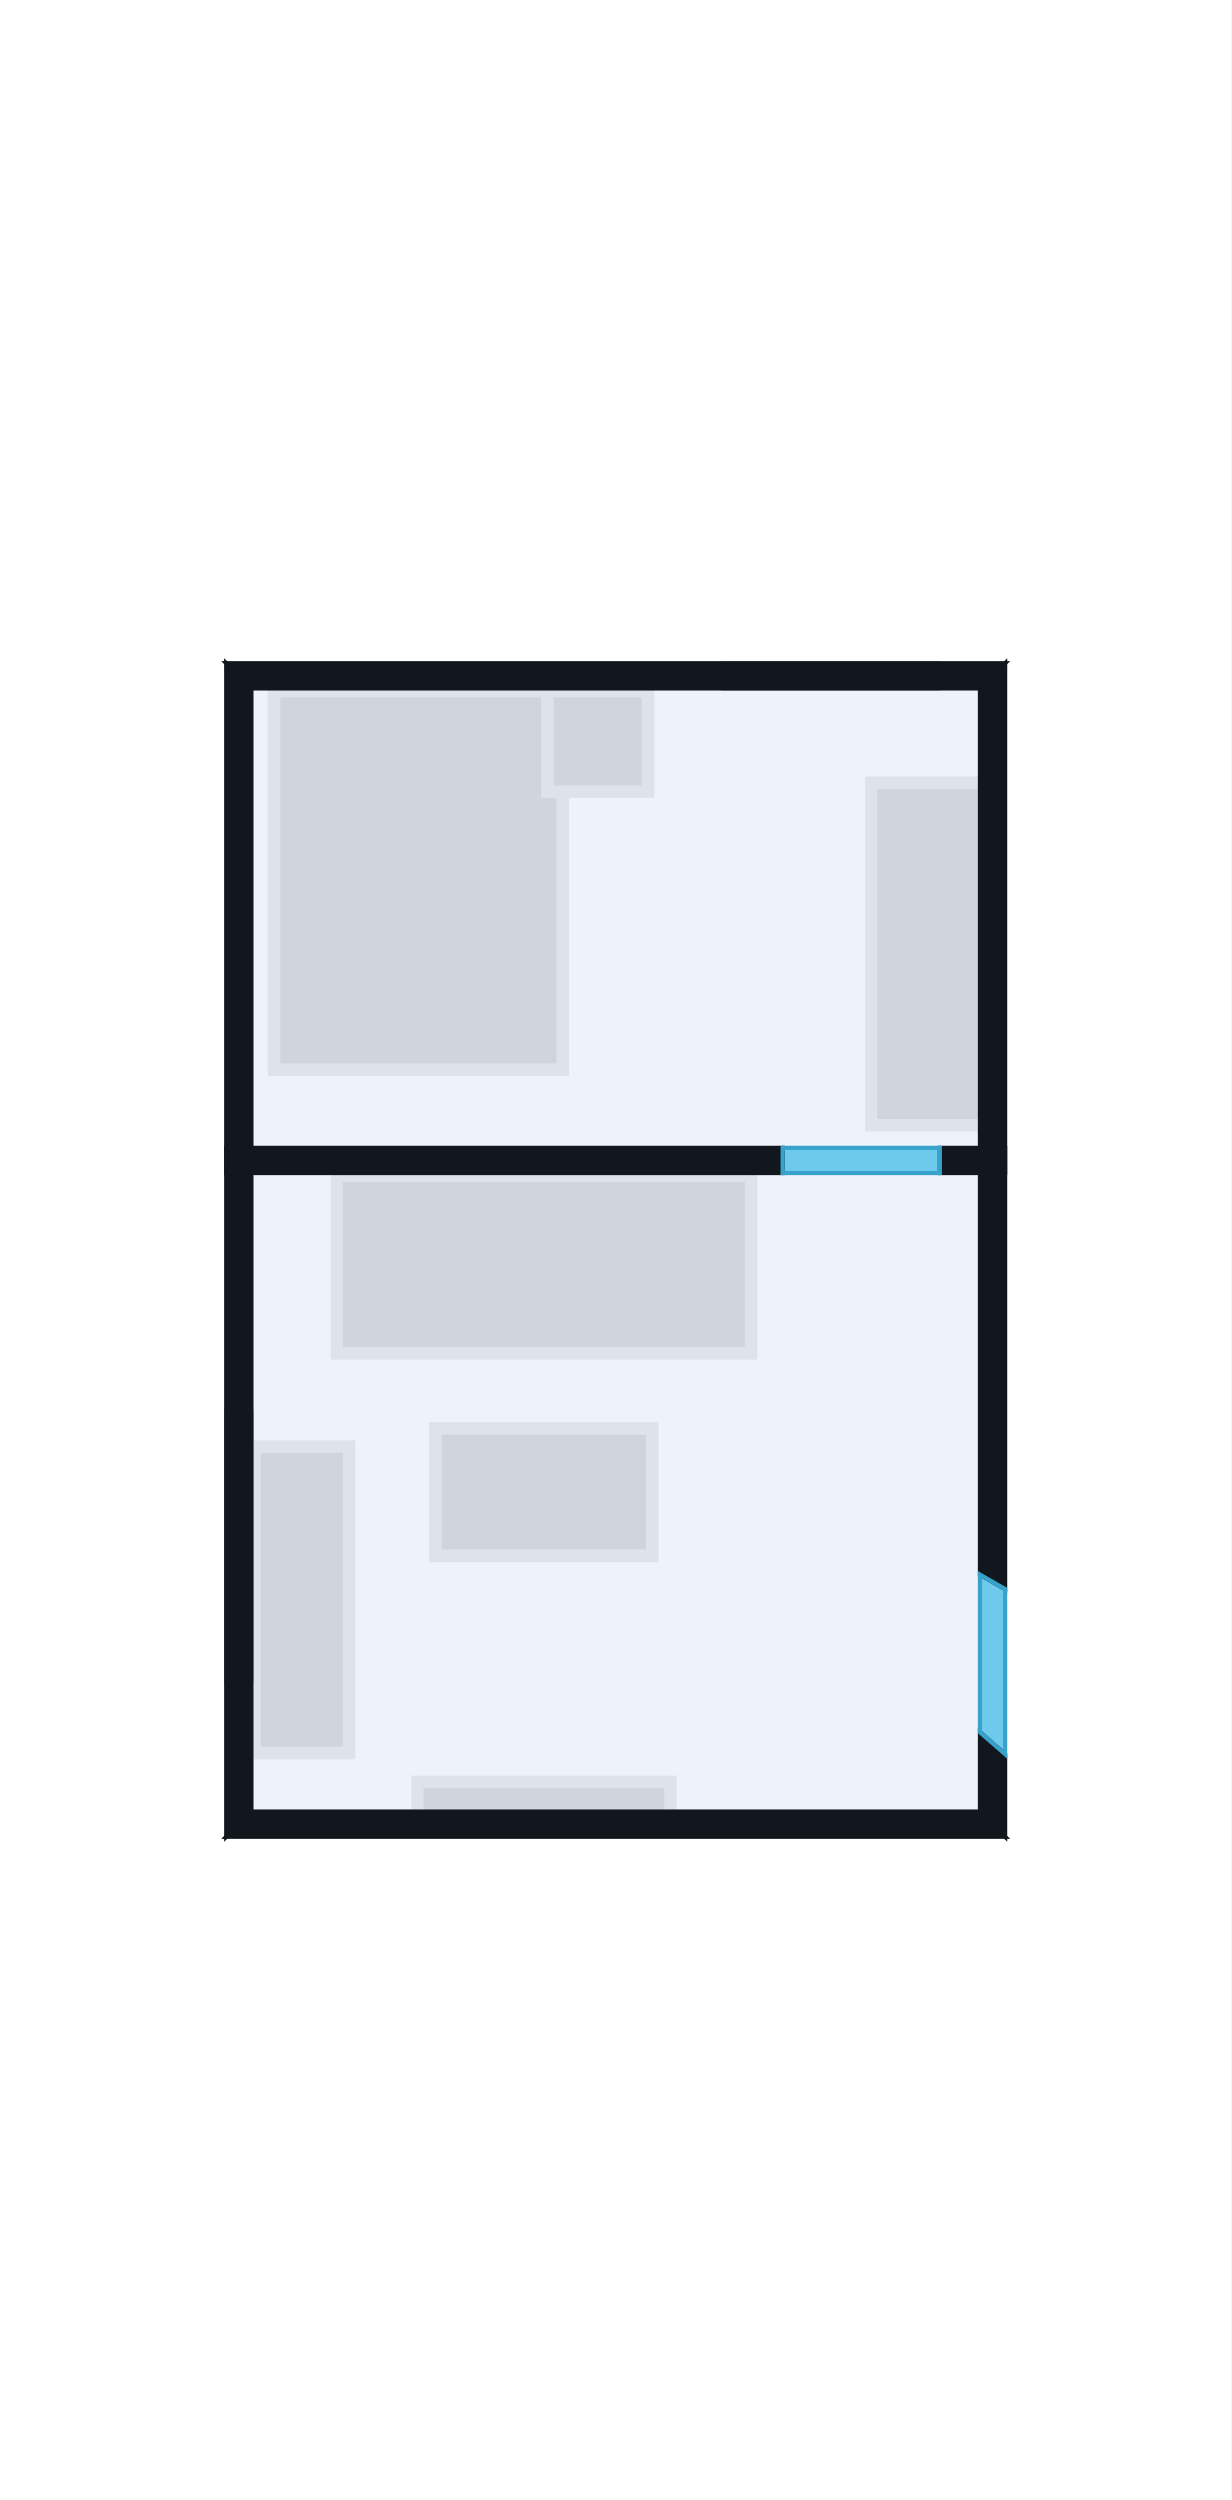
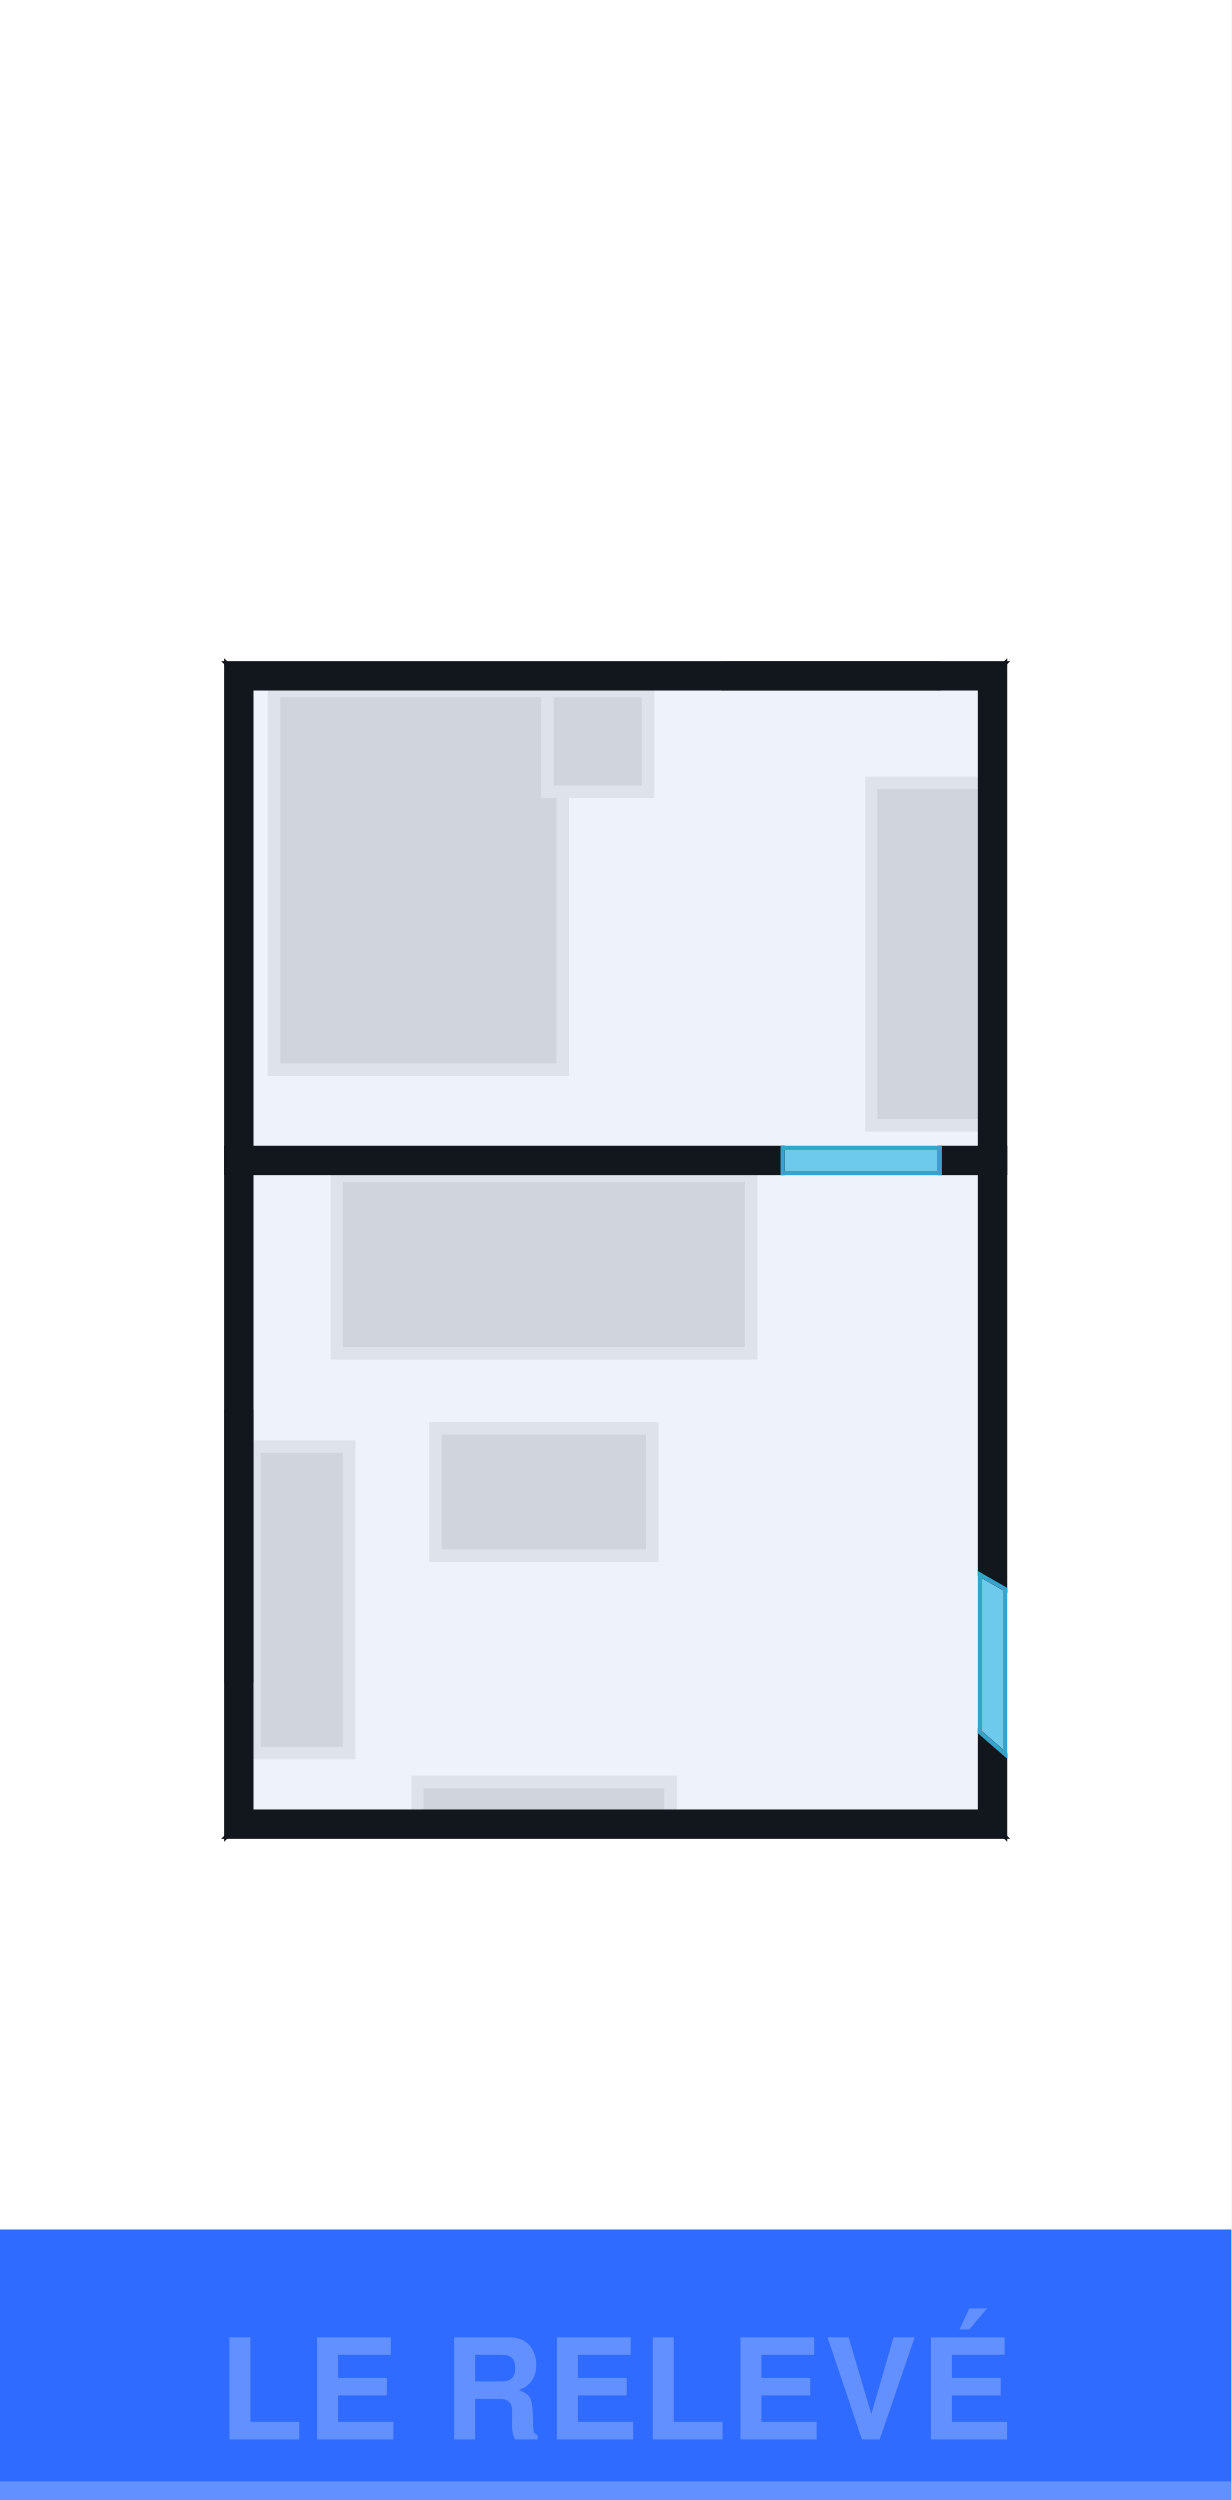
<svg xmlns="http://www.w3.org/2000/svg" width="264" height="536" viewBox="0 0 264 536">
  <g opacity="1.00">
    <rect width="264" height="536" fill="#FFFFFF" />
    <polygon points="51.2,144.9 212.8,144.9 212.8,391.1 51.2,391.1" fill="#EEF2FB" fill-opacity="1.00" stroke="#D5DCEA" stroke-width="0.9" stroke-opacity="1.00" />
    <polygon points="57.4,146.9 122.0,146.9 122.0,230.7 57.4,230.7" fill="#dee2eb" fill-opacity="1.00" stroke="none" stroke-width="0.9" stroke-opacity="1.00" />
    <polygon points="60.1,149.5 119.3,149.5 119.3,228.0 60.1,228.0" fill="#d0d4dd" fill-opacity="1.00" stroke="none" stroke-width="0.9" stroke-opacity="1.00" />
    <polygon points="140.3,171.1 116.0,171.1 116.0,146.9 140.3,146.9" fill="#dee2eb" fill-opacity="1.00" stroke="none" stroke-width="0.9" stroke-opacity="1.00" />
    <polygon points="137.6,168.4 118.7,168.4 118.7,149.5 137.6,149.5" fill="#d0d4dd" fill-opacity="1.00" stroke="none" stroke-width="0.9" stroke-opacity="1.00" />
    <polygon points="185.5,166.5 214.7,166.5 214.7,242.6 185.5,242.6" fill="#dee2eb" fill-opacity="1.00" stroke="none" stroke-width="0.9" stroke-opacity="1.00" />
    <polygon points="188.1,169.2 212.0,169.2 212.0,239.9 188.1,239.9" fill="#d0d4dd" fill-opacity="1.00" stroke="none" stroke-width="0.9" stroke-opacity="1.00" />
    <polygon points="162.4,291.5 70.9,291.5 70.9,250.7 162.4,250.7" fill="#dee2eb" fill-opacity="1.00" stroke="none" stroke-width="0.9" stroke-opacity="1.00" />
    <polygon points="159.7,288.8 73.5,288.8 73.5,253.4 159.7,253.4" fill="#d0d4dd" fill-opacity="1.00" stroke="none" stroke-width="0.9" stroke-opacity="1.00" />
    <polygon points="92.0,304.9 141.2,304.9 141.2,334.9 92.0,334.9" fill="#dee2eb" fill-opacity="1.00" stroke="none" stroke-width="0.9" stroke-opacity="1.00" />
    <polygon points="94.7,307.6 138.5,307.6 138.5,332.2 94.7,332.2" fill="#d0d4dd" fill-opacity="1.00" stroke="none" stroke-width="0.9" stroke-opacity="1.00" />
    <polygon points="88.2,380.7 145.1,380.7 145.1,393.0 88.2,393.0" fill="#dee2eb" fill-opacity="1.00" stroke="none" stroke-width="0.9" stroke-opacity="1.00" />
    <polygon points="90.8,383.4 142.4,383.4 142.4,390.3 90.8,390.3" fill="#d0d4dd" fill-opacity="1.00" stroke="none" stroke-width="0.9" stroke-opacity="1.00" />
    <polygon points="53.2,308.8 76.2,308.8 76.2,377.2 53.2,377.2" fill="#dee2eb" fill-opacity="1.00" stroke="none" stroke-width="0.9" stroke-opacity="1.00" />
    <polygon points="55.9,311.5 73.5,311.5 73.5,374.5 55.9,374.5" fill="#d0d4dd" fill-opacity="1.00" stroke="none" stroke-width="0.9" stroke-opacity="1.00" />
    <polygon points="53.9,360.3 53.9,302.6 48.5,302.6 48.5,360.3" fill="#78cded" fill-opacity="1.00" stroke="none" stroke-width="0.9" stroke-opacity="1.00" />
    <polygon points="53.9,360.3 53.9,302.6 48.5,302.6 48.5,360.3" fill="none" fill-opacity="1.00" stroke="#8A93A3" stroke-width="0.9" stroke-opacity="1.00" />
    <polygon points="155.1,147.6 201.2,147.6 201.2,142.2 155.1,142.2" fill="#78cded" fill-opacity="1.00" stroke="none" stroke-width="0.9" stroke-opacity="1.00" />
    <polygon points="155.1,147.6 201.2,147.6 201.2,142.2 155.1,142.2" fill="none" fill-opacity="1.00" stroke="#8A93A3" stroke-width="0.9" stroke-opacity="1.00" />
    <polygon points="53.9,147.6 210.1,147.6 215.5,142.2 48.5,142.2" fill="#12161d" fill-opacity="1.00" stroke="none" stroke-width="0.9" stroke-opacity="1.00" />
    <polygon points="210.1,147.6 210.1,337.6 215.5,340.7 215.5,142.2" fill="#12161d" fill-opacity="1.00" stroke="none" stroke-width="0.9" stroke-opacity="1.00" />
    <polygon points="210.1,371.4 210.1,388.4 215.5,393.8 215.5,376.1" fill="#12161d" fill-opacity="1.00" stroke="none" stroke-width="0.9" stroke-opacity="1.00" />
    <polygon points="210.1,337.6 210.1,371.4 215.5,376.1 215.5,340.7" fill="#6ecaec" fill-opacity="1.00" stroke="none" stroke-width="0.9" stroke-opacity="1.00" />
    <polygon points="210.1,388.4 53.9,388.4 48.5,393.8 215.5,393.8" fill="#12161d" fill-opacity="1.00" stroke="none" stroke-width="0.9" stroke-opacity="1.00" />
    <polygon points="53.9,388.4 53.9,147.6 48.5,142.2 48.5,393.8" fill="#12161d" fill-opacity="1.00" stroke="none" stroke-width="0.9" stroke-opacity="1.00" />
    <polygon points="48.5,251.5 167.8,251.5 167.8,246.1 48.5,246.1" fill="#12161d" fill-opacity="1.00" stroke="none" stroke-width="0.9" stroke-opacity="1.00" />
    <polygon points="201.5,251.5 215.5,251.5 215.5,246.1 201.5,246.1" fill="#12161d" fill-opacity="1.00" stroke="none" stroke-width="0.9" stroke-opacity="1.00" />
    <polygon points="167.8,251.5 201.5,251.5 201.5,246.1 167.8,246.1" fill="#6ecaec" fill-opacity="1.00" stroke="none" stroke-width="0.9" stroke-opacity="1.00" />
    <polygon points="53.9,147.6 210.1,147.6 215.5,142.2 48.5,142.2" fill="none" fill-opacity="1.00" stroke="#12161d" stroke-width="0.9" stroke-opacity="1.00" />
    <polygon points="210.1,147.6 210.1,337.6 215.5,340.7 215.5,142.2" fill="none" fill-opacity="1.00" stroke="#12161d" stroke-width="0.9" stroke-opacity="1.00" />
    <polygon points="210.1,371.4 210.1,388.4 215.5,393.8 215.5,376.1" fill="none" fill-opacity="1.00" stroke="#12161d" stroke-width="0.9" stroke-opacity="1.00" />
    <polygon points="210.1,337.6 210.1,371.4 215.5,376.1 215.5,340.7" fill="none" fill-opacity="1.00" stroke="#37a2ca" stroke-width="0.9" stroke-opacity="1.00" />
    <polygon points="210.1,388.4 53.9,388.4 48.5,393.8 215.5,393.8" fill="none" fill-opacity="1.00" stroke="#12161d" stroke-width="0.9" stroke-opacity="1.00" />
    <polygon points="53.9,388.4 53.9,147.6 48.5,142.2 48.5,393.8" fill="none" fill-opacity="1.00" stroke="#12161d" stroke-width="0.9" stroke-opacity="1.00" />
    <polygon points="48.5,251.5 167.8,251.5 167.8,246.1 48.5,246.1" fill="none" fill-opacity="1.00" stroke="#12161d" stroke-width="0.9" stroke-opacity="1.00" />
    <polygon points="201.5,251.5 215.5,251.5 215.5,246.1 201.5,246.1" fill="none" fill-opacity="1.00" stroke="#12161d" stroke-width="0.9" stroke-opacity="1.00" />
    <polygon points="167.8,251.5 201.5,251.5 201.5,246.1 167.8,246.1" fill="none" fill-opacity="1.00" stroke="#37a2ca" stroke-width="0.9" stroke-opacity="1.00" />
  </g>
+   <rect x="0" y="478" width="264" height="58" fill="#2F6BFF" />
+   <g opacity="0.25">
+     <text x="132" y="523.0" font-family="Helvetica" font-size="30.0" font-weight="bold" letter-spacing="0.5" text-anchor="middle" fill="#FFFFFF">LE RELEVÉ</text>
+   </g>
+   <rect x="0" y="532" width="264" height="4" fill="#FFFFFF" fill-opacity="0.25" />
+   <rect x="0" y="532" width="0.0" height="4" fill="#FFFFFF" />
</svg>
